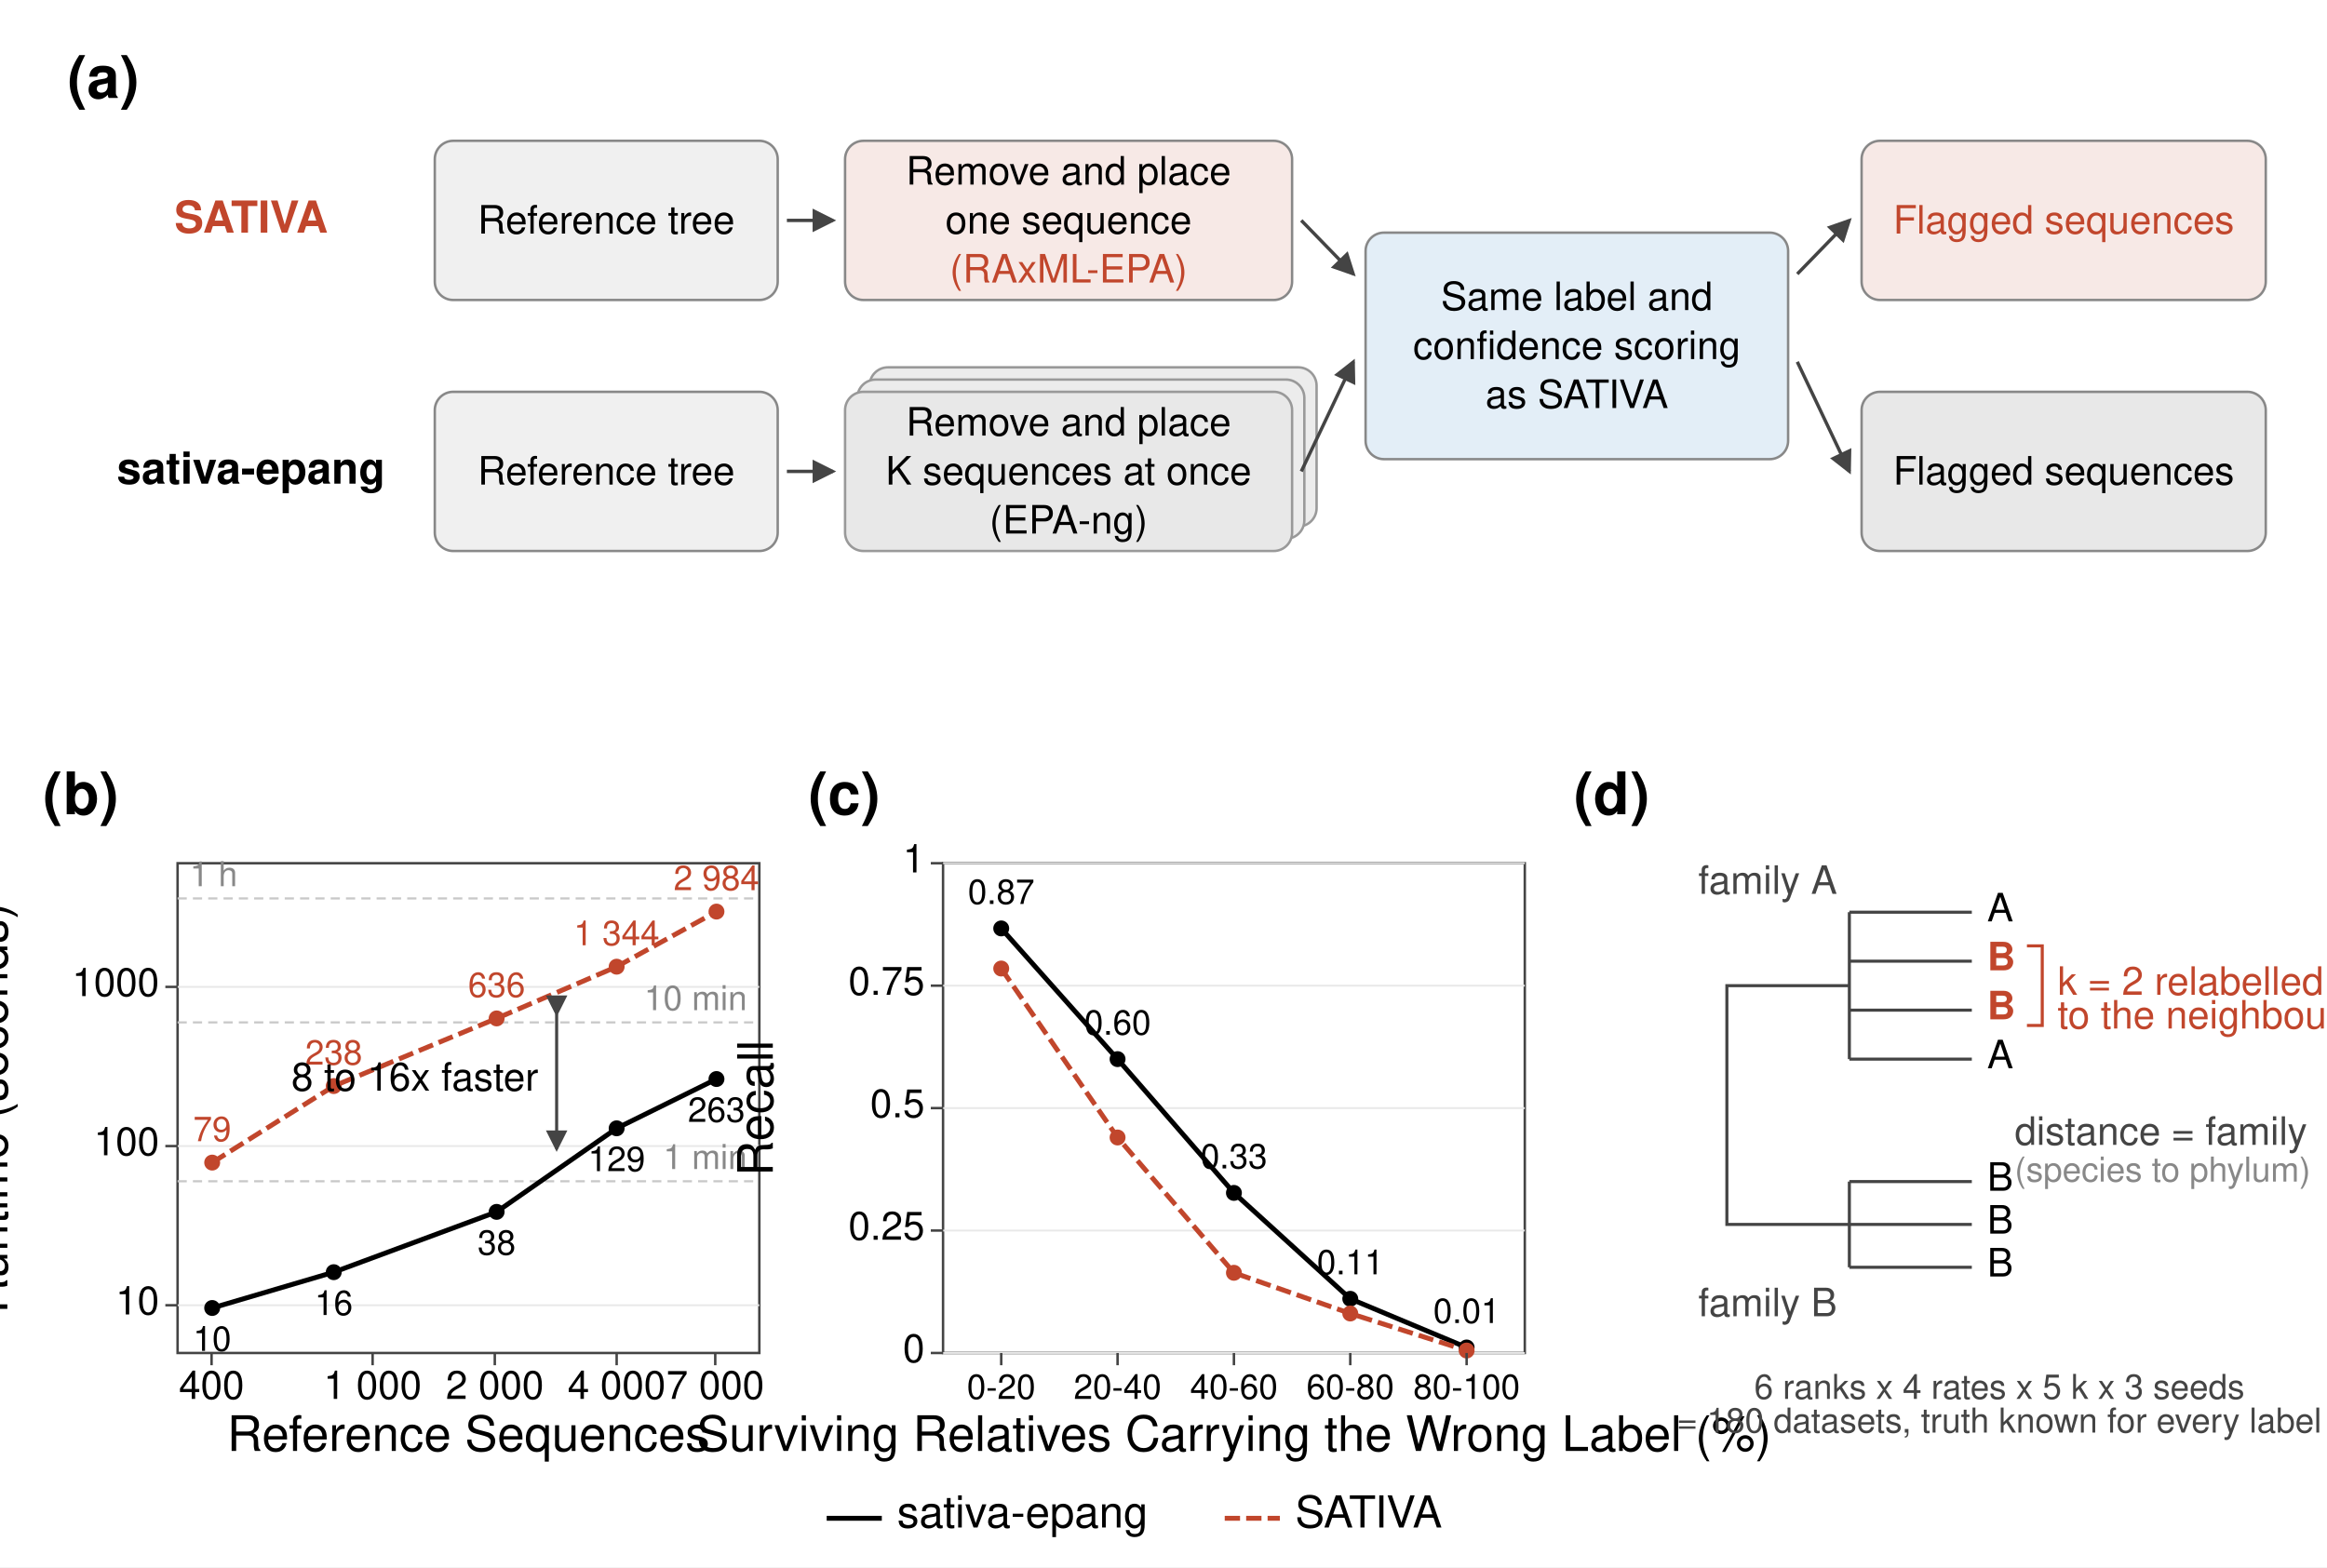
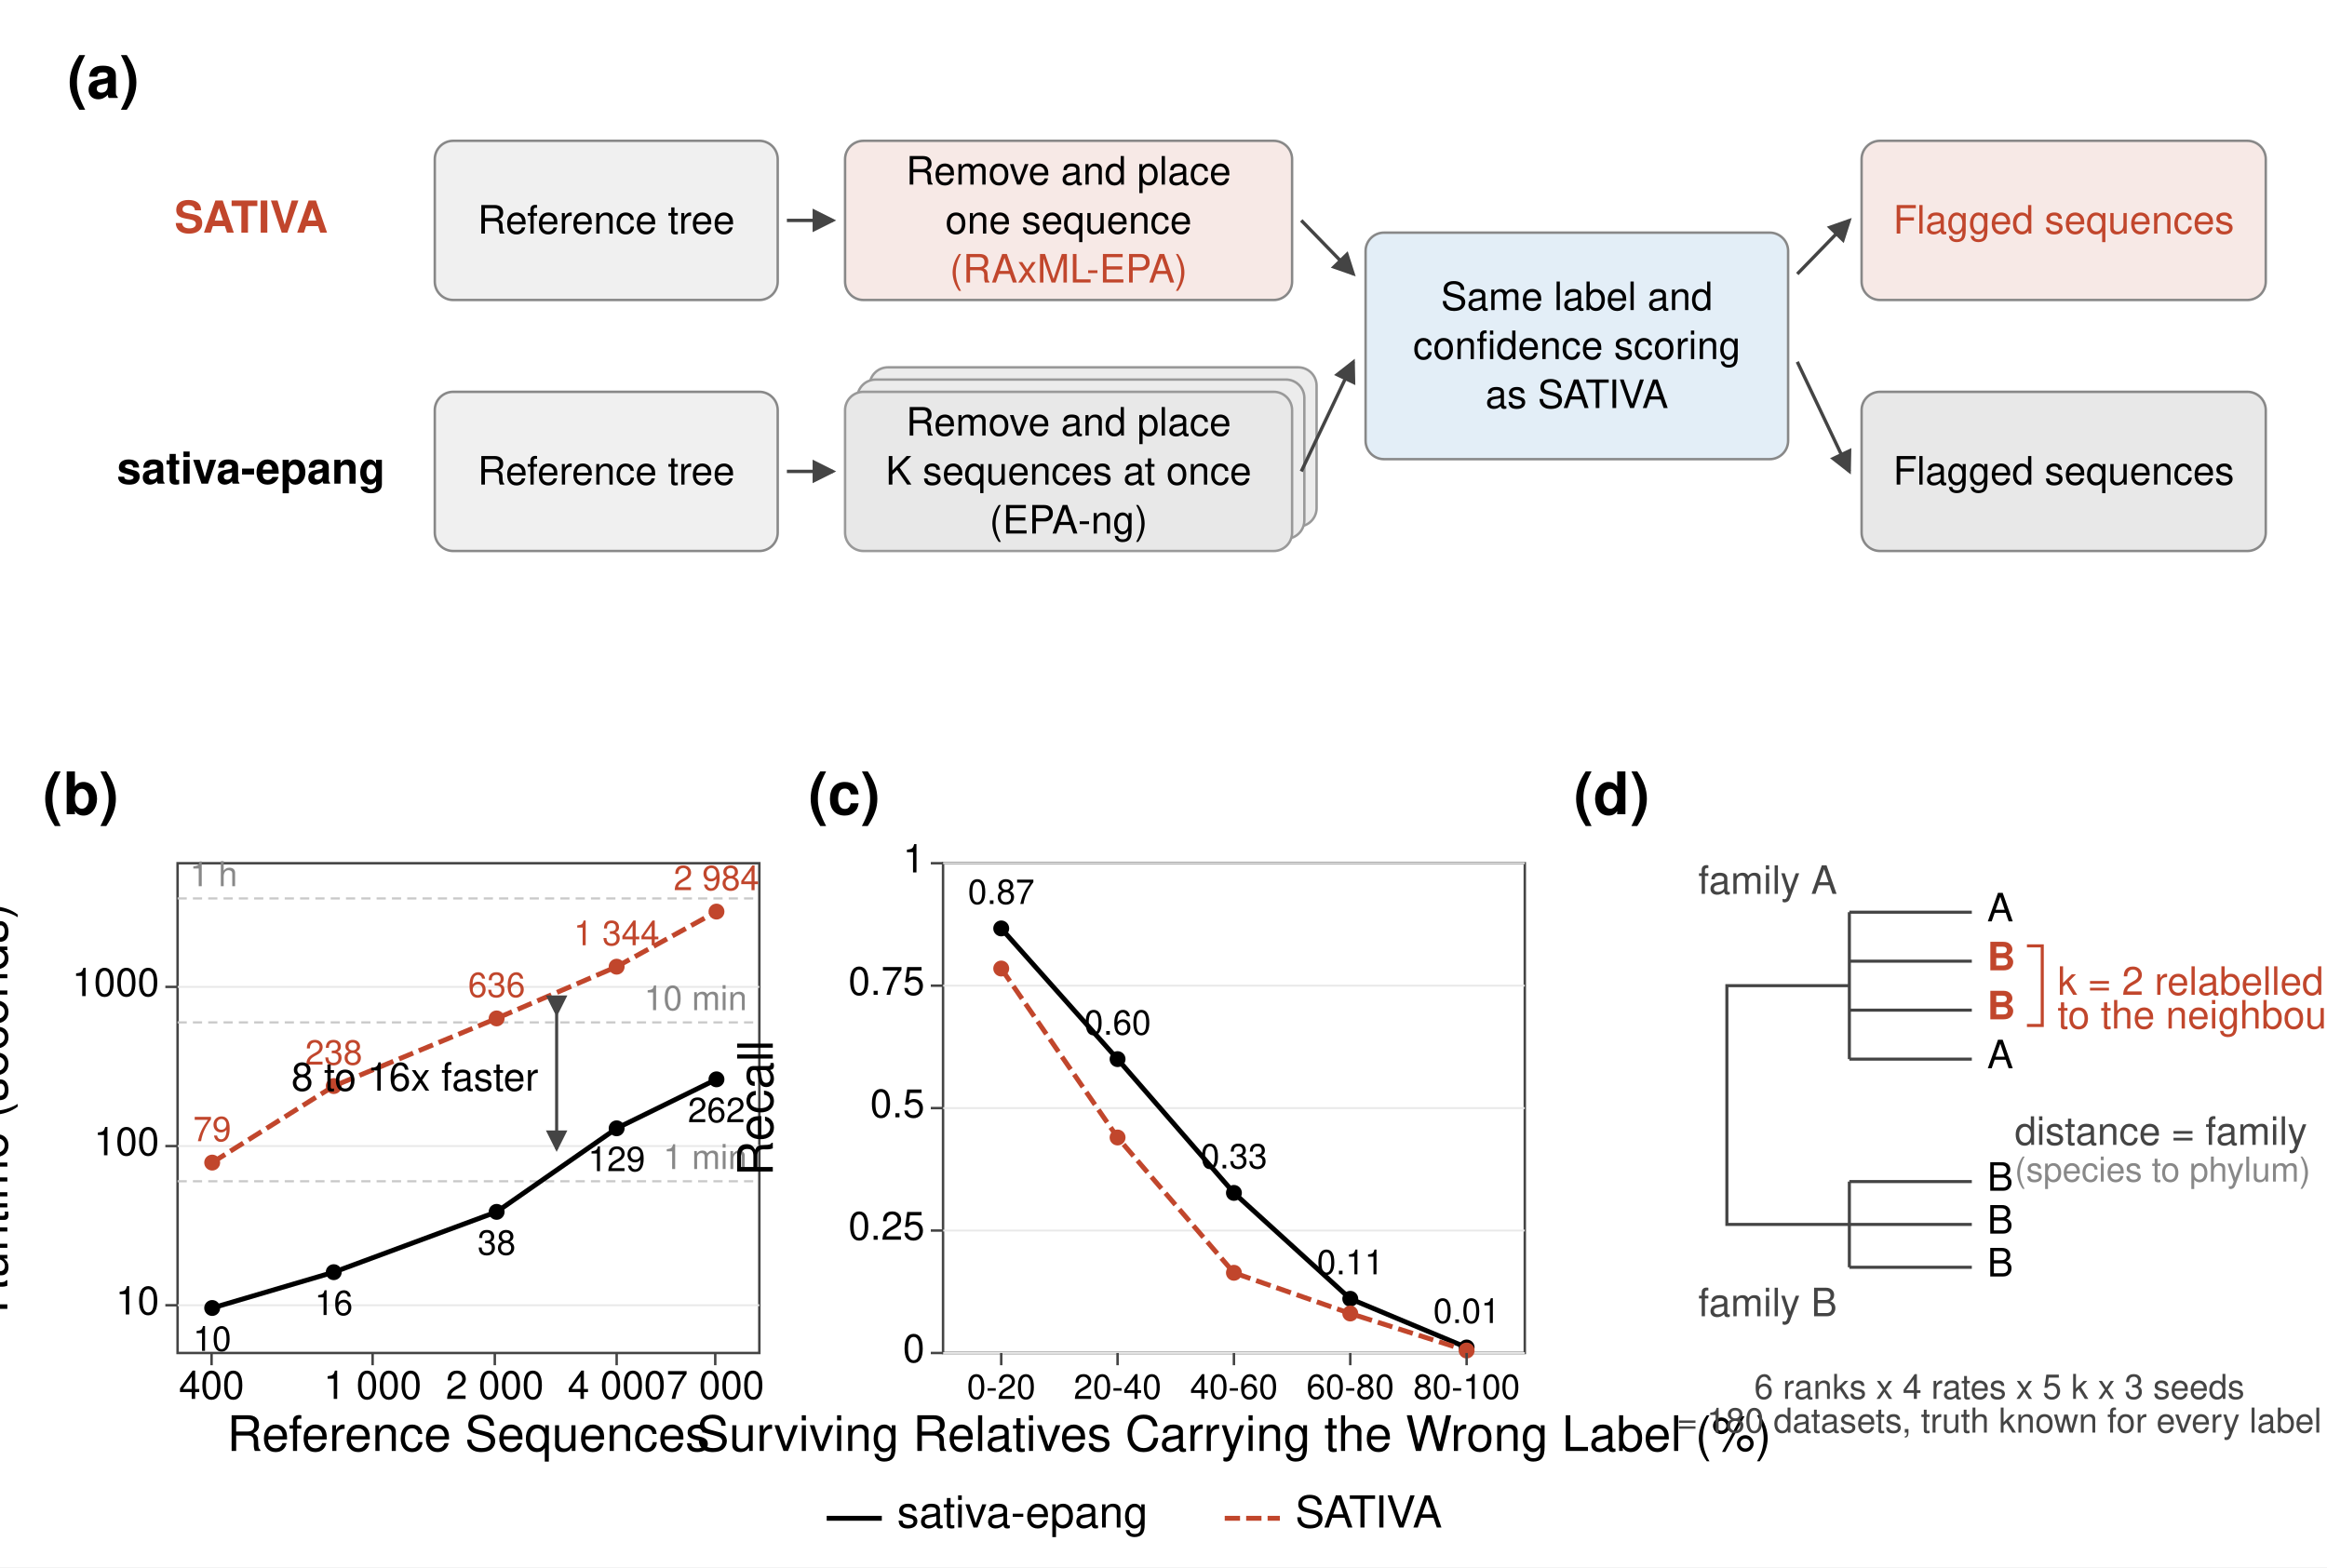
<svg xmlns="http://www.w3.org/2000/svg" width="760" height="512" viewBox="0 0 760 512" font-family="Helvetica,Arial,sans-serif">
  <rect width="760" height="512" fill="#fff" />
  <defs>
    <marker id="head" markerWidth="7" markerHeight="7" refX="6" refY="3.5" orient="auto">
      <path d="M0,0 L7,3.5 L0,7 z" fill="#444" />
    </marker>
  </defs>
  <text x="22.0" y="32.0" font-size="19.2" fill="#000" font-weight="bold" text-anchor="start">(a)</text>
  <text x="82.0" y="76.0" font-size="14.4" fill="#c1462c" font-weight="bold" text-anchor="middle">SATIVA</text>
  <text x="82.0" y="158.0" font-size="14.4" fill="#000000" font-weight="bold" text-anchor="middle">sativa-epang</text>
  <rect x="142" y="46" width="112" height="52" rx="6" fill="#f0f0f0" stroke="#888" stroke-width="0.8" />
  <text x="198.0" y="76.3" font-size="12.8" fill="#000" font-weight="normal" text-anchor="middle">Reference tree</text>
  <rect x="142" y="128" width="112" height="52" rx="6" fill="#f0f0f0" stroke="#888" stroke-width="0.8" />
  <text x="198.0" y="158.3" font-size="12.8" fill="#000" font-weight="normal" text-anchor="middle">Reference tree</text>
  <rect x="276" y="46" width="146" height="52" rx="6" fill="#f7e9e6" stroke="#888" stroke-width="0.8" />
  <text x="349.0" y="60.3" font-size="12.8" fill="#000" font-weight="normal" text-anchor="middle">Remove and place</text>
  <text x="349.0" y="76.3" font-size="12.8" fill="#000" font-weight="normal" text-anchor="middle">one sequence</text>
  <text x="349.0" y="92.3" font-size="12.8" fill="#c1462c" font-weight="normal" text-anchor="middle">(RAxML-EPA)</text>
  <rect x="284" y="120" width="146" height="52" rx="6" fill="#ececec" stroke="#999" stroke-width="0.8" />
  <rect x="280" y="124" width="146" height="52" rx="6" fill="#ececec" stroke="#999" stroke-width="0.8" />
  <rect x="276" y="128" width="146" height="52" rx="6" fill="#e8e8e8" stroke="#999" stroke-width="0.8" />
  <text x="349.0" y="142.3" font-size="12.8" fill="#000" font-weight="normal" text-anchor="middle">Remove and place</text>
  <text x="349.0" y="158.3" font-size="12.8" fill="#000" font-weight="normal" text-anchor="middle">K sequences at once</text>
  <text x="349.0" y="174.3" font-size="12.8" fill="#000000" font-weight="normal" text-anchor="middle">(EPA-ng)</text>
  <rect x="446" y="76.0" width="138" height="74" rx="6" fill="#e3eef7" stroke="#888" stroke-width="0.8" />
  <text x="515.0" y="101.3" font-size="12.8" fill="#000" font-weight="normal" text-anchor="middle">Same label and</text>
  <text x="515.0" y="117.3" font-size="12.8" fill="#000" font-weight="normal" text-anchor="middle">confidence scoring</text>
  <text x="515.0" y="133.3" font-size="12.8" fill="#000" font-weight="normal" text-anchor="middle">as SATIVA</text>
  <rect x="608" y="46" width="132" height="52" rx="6" fill="#f7e9e6" stroke="#888" stroke-width="0.8" />
  <text x="674.0" y="76.3" font-size="12.8" fill="#c1462c" font-weight="normal" text-anchor="middle">Flagged sequences</text>
  <rect x="608" y="128" width="132" height="52" rx="6" fill="#e8e8e8" stroke="#888" stroke-width="0.8" />
  <text x="674.0" y="158.3" font-size="12.8" fill="#000000" font-weight="normal" text-anchor="middle">Flagged sequences</text>
  <line x1="257.0" y1="72.0" x2="272.0" y2="72.0" stroke="#444" stroke-width="1.1" marker-end="url(#head)" />
  <line x1="425.0" y1="72.0" x2="442.0" y2="89.5" stroke="#444" stroke-width="1.1" marker-end="url(#head)" />
  <line x1="587.0" y1="89.5" x2="604.0" y2="72.0" stroke="#444" stroke-width="1.1" marker-end="url(#head)" />
  <line x1="257.0" y1="154.0" x2="272.0" y2="154.0" stroke="#444" stroke-width="1.1" marker-end="url(#head)" />
  <line x1="425.0" y1="154.0" x2="442.0" y2="118.2" stroke="#444" stroke-width="1.1" marker-end="url(#head)" />
  <line x1="587.0" y1="118.2" x2="604.0" y2="154.0" stroke="#444" stroke-width="1.1" marker-end="url(#head)" />
  <rect x="58" y="282" width="190" height="160" fill="none" stroke="#444" stroke-width="0.8" />
  <text x="14.0" y="266.0" font-size="19.2" fill="#000" font-weight="bold" text-anchor="start">(b)</text>
  <text x="153.0" y="474.0" font-size="16.0" fill="#000" font-weight="normal" text-anchor="middle">Reference Sequences</text>
  <text x="2.4" y="362.0" font-size="16.0" fill="#000" font-weight="normal" text-anchor="middle" transform="rotate(-90 2.4 362.0)">Runtime (seconds)</text>
  <line x1="69.1" y1="442" x2="69.1" y2="446" stroke="#444" stroke-width="0.8" />
  <text x="69.1" y="457.0" font-size="12.8" fill="#000" font-weight="normal" text-anchor="middle">400</text>
  <line x1="121.7" y1="442" x2="121.7" y2="446" stroke="#444" stroke-width="0.8" />
  <text x="121.7" y="457.0" font-size="12.8" fill="#000" font-weight="normal" text-anchor="middle">1 000</text>
  <line x1="161.6" y1="442" x2="161.6" y2="446" stroke="#444" stroke-width="0.8" />
  <text x="161.6" y="457.0" font-size="12.8" fill="#000" font-weight="normal" text-anchor="middle">2 000</text>
  <line x1="201.4" y1="442" x2="201.4" y2="446" stroke="#444" stroke-width="0.8" />
  <text x="201.4" y="457.0" font-size="12.8" fill="#000" font-weight="normal" text-anchor="middle">4 000</text>
  <line x1="233.6" y1="442" x2="233.6" y2="446" stroke="#444" stroke-width="0.8" />
  <text x="233.6" y="457.0" font-size="12.8" fill="#000" font-weight="normal" text-anchor="middle">7 000</text>
  <line x1="58" y1="426.4" x2="248" y2="426.4" stroke="#e8e8e8" stroke-width="0.6" />
  <line x1="54" y1="426.4" x2="58" y2="426.4" stroke="#444" stroke-width="0.8" />
  <text x="52.0" y="429.4" font-size="12.8" fill="#000" font-weight="normal" text-anchor="end">10</text>
  <line x1="58" y1="374.4" x2="248" y2="374.4" stroke="#e8e8e8" stroke-width="0.6" />
  <line x1="54" y1="374.4" x2="58" y2="374.4" stroke="#444" stroke-width="0.8" />
  <text x="52.0" y="377.4" font-size="12.8" fill="#000" font-weight="normal" text-anchor="end">100</text>
  <line x1="58" y1="322.4" x2="248" y2="322.4" stroke="#e8e8e8" stroke-width="0.6" />
  <line x1="54" y1="322.4" x2="58" y2="322.4" stroke="#444" stroke-width="0.8" />
  <text x="52.0" y="325.4" font-size="12.8" fill="#000" font-weight="normal" text-anchor="end">1000</text>
  <line x1="58" y1="385.9" x2="248" y2="385.9" stroke="#c8c8c8" stroke-width="0.7" stroke-dasharray="3 2" />
  <text x="244.0" y="381.9" font-size="11.2" fill="#888" font-weight="normal" text-anchor="end">1 min</text>
  <line x1="58" y1="334.0" x2="248" y2="334.0" stroke="#c8c8c8" stroke-width="0.7" stroke-dasharray="3 2" />
  <text x="244.0" y="330.0" font-size="11.2" fill="#888" font-weight="normal" text-anchor="end">10 min</text>
  <line x1="58" y1="293.5" x2="248" y2="293.5" stroke="#c8c8c8" stroke-width="0.7" stroke-dasharray="3 2" />
  <text x="62.0" y="289.5" font-size="11.2" fill="#888" font-weight="normal" text-anchor="start">1 h</text>
  <path d="M69.3,379.8 L109.0,354.8 L162.2,332.7 L201.4,315.8 L234.0,297.8" fill="none" stroke="#c1462c" stroke-width="1.6" stroke-dasharray="5 2" />
  <circle cx="69.3" cy="379.8" r="2.6" fill="#c1462c" />
  <circle cx="109.0" cy="354.8" r="2.6" fill="#c1462c" />
  <circle cx="162.2" cy="332.7" r="2.6" fill="#c1462c" />
  <circle cx="201.4" cy="315.8" r="2.6" fill="#c1462c" />
  <circle cx="234.0" cy="297.8" r="2.6" fill="#c1462c" />
-   <path d="M69.3,427.3 L109.0,415.6 L162.2,395.9 L201.4,368.6 L234.0,352.5" fill="none" stroke="#000000" stroke-width="1.6" />
+   <path d="M69.3,427.3 L109.0,415.6 L162.2,395.9 L201.4,368.6 L234.0,352.6" fill="none" stroke="#000000" stroke-width="1.6" />
  <circle cx="69.3" cy="427.3" r="2.6" fill="#000000" />
  <circle cx="109.0" cy="415.6" r="2.6" fill="#000000" />
  <circle cx="162.2" cy="395.9" r="2.6" fill="#000000" />
  <circle cx="201.4" cy="368.6" r="2.6" fill="#000000" />
-   <circle cx="234.0" cy="352.5" r="2.6" fill="#000000" />
+   <circle cx="234.0" cy="352.6" r="2.6" fill="#000000" />
  <text x="69.3" y="372.8" font-size="11.2" fill="#c1462c" font-weight="normal" text-anchor="middle">79</text>
  <text x="69.3" y="441.3" font-size="11.2" fill="#000000" font-weight="normal" text-anchor="middle">10</text>
  <text x="109.0" y="347.8" font-size="11.2" fill="#c1462c" font-weight="normal" text-anchor="middle">238</text>
  <text x="109.0" y="429.6" font-size="11.2" fill="#000000" font-weight="normal" text-anchor="middle">16</text>
  <text x="162.2" y="325.7" font-size="11.2" fill="#c1462c" font-weight="normal" text-anchor="middle">636</text>
  <text x="162.2" y="409.9" font-size="11.2" fill="#000000" font-weight="normal" text-anchor="middle">38</text>
  <text x="201.4" y="308.8" font-size="11.2" fill="#c1462c" font-weight="normal" text-anchor="middle">1 344</text>
  <text x="201.4" y="382.6" font-size="11.2" fill="#000000" font-weight="normal" text-anchor="middle">129</text>
  <text x="234.0" y="290.8" font-size="11.2" fill="#c1462c" font-weight="normal" text-anchor="middle">2 984</text>
-   <text x="234.0" y="366.5" font-size="11.2" fill="#000000" font-weight="normal" text-anchor="middle">263</text>
+   <text x="234.0" y="366.6" font-size="11.2" fill="#000000" font-weight="normal" text-anchor="middle">262</text>
  <line x1="181.8" y1="331.2" x2="181.8" y2="375.3" stroke="#444" stroke-width="1" marker-end="url(#head)" marker-start="url(#head)" />
  <text x="175.8" y="356.3" font-size="12.8" fill="#000" font-weight="normal" text-anchor="end">8 to 16x faster</text>
  <rect x="308" y="282" width="190" height="160" fill="none" stroke="#444" stroke-width="0.8" />
  <text x="264.0" y="266.0" font-size="19.2" fill="#000" font-weight="bold" text-anchor="start">(c)</text>
  <text x="403.0" y="474.0" font-size="16.0" fill="#000" font-weight="normal" text-anchor="middle">Surviving Relatives Carrying the Wrong Label (%)</text>
  <text x="252.4" y="362.0" font-size="16.0" fill="#000" font-weight="normal" text-anchor="middle" transform="rotate(-90 252.4 362.0)">Recall</text>
  <line x1="308" y1="442.0" x2="498" y2="442.0" stroke="#e8e8e8" stroke-width="0.6" />
  <line x1="304" y1="442.0" x2="308" y2="442.0" stroke="#444" stroke-width="0.8" />
  <text x="302.0" y="445.0" font-size="12.8" fill="#000" font-weight="normal" text-anchor="end">0</text>
  <line x1="308" y1="402.0" x2="498" y2="402.0" stroke="#e8e8e8" stroke-width="0.6" />
  <line x1="304" y1="402.0" x2="308" y2="402.0" stroke="#444" stroke-width="0.8" />
  <text x="302.0" y="405.0" font-size="12.8" fill="#000" font-weight="normal" text-anchor="end">0.25</text>
  <line x1="308" y1="362.0" x2="498" y2="362.0" stroke="#e8e8e8" stroke-width="0.6" />
  <line x1="304" y1="362.0" x2="308" y2="362.0" stroke="#444" stroke-width="0.8" />
  <text x="302.0" y="365.0" font-size="12.8" fill="#000" font-weight="normal" text-anchor="end">0.5</text>
  <line x1="308" y1="322.0" x2="498" y2="322.0" stroke="#e8e8e8" stroke-width="0.6" />
  <line x1="304" y1="322.0" x2="308" y2="322.0" stroke="#444" stroke-width="0.8" />
  <text x="302.0" y="325.0" font-size="12.8" fill="#000" font-weight="normal" text-anchor="end">0.75</text>
  <line x1="308" y1="282.0" x2="498" y2="282.0" stroke="#e8e8e8" stroke-width="0.6" />
  <line x1="304" y1="282.0" x2="308" y2="282.0" stroke="#444" stroke-width="0.8" />
  <text x="302.0" y="285.0" font-size="12.8" fill="#000" font-weight="normal" text-anchor="end">1</text>
  <path d="M327.0,303.3 L365.0,346.0 L403.0,389.7 L441.0,424.3 L479.0,440.2" fill="none" stroke="#000000" stroke-width="1.6" />
  <circle cx="327.0" cy="303.3" r="2.6" fill="#000000" />
  <circle cx="365.0" cy="346.0" r="2.6" fill="#000000" />
  <circle cx="403.0" cy="389.7" r="2.6" fill="#000000" />
  <circle cx="441.0" cy="424.3" r="2.6" fill="#000000" />
  <circle cx="479.0" cy="440.2" r="2.6" fill="#000000" />
  <text x="327.0" y="295.3" font-size="11.2" fill="#000000" font-weight="normal" text-anchor="middle">0.87</text>
  <text x="365.0" y="338.0" font-size="11.2" fill="#000000" font-weight="normal" text-anchor="middle">0.60</text>
  <text x="403.0" y="381.7" font-size="11.2" fill="#000000" font-weight="normal" text-anchor="middle">0.33</text>
  <text x="441.0" y="416.3" font-size="11.2" fill="#000000" font-weight="normal" text-anchor="middle">0.11</text>
  <text x="479.0" y="432.2" font-size="11.2" fill="#000000" font-weight="normal" text-anchor="middle">0.01</text>
  <path d="M327.0,316.4 L365.0,371.6 L403.0,415.8 L441.0,429.1 L479.0,441.2" fill="none" stroke="#c1462c" stroke-width="1.6" stroke-dasharray="5 2" />
  <circle cx="327.0" cy="316.4" r="2.6" fill="#c1462c" />
  <circle cx="365.0" cy="371.6" r="2.6" fill="#c1462c" />
  <circle cx="403.0" cy="415.8" r="2.6" fill="#c1462c" />
  <circle cx="441.0" cy="429.1" r="2.6" fill="#c1462c" />
  <circle cx="479.0" cy="441.2" r="2.6" fill="#c1462c" />
  <line x1="327.0" y1="442" x2="327.0" y2="446" stroke="#444" stroke-width="0.8" />
  <text x="327.0" y="457.0" font-size="11.2" fill="#000" font-weight="normal" text-anchor="middle">0-20</text>
  <line x1="365.0" y1="442" x2="365.0" y2="446" stroke="#444" stroke-width="0.8" />
  <text x="365.0" y="457.0" font-size="11.2" fill="#000" font-weight="normal" text-anchor="middle">20-40</text>
  <line x1="403.0" y1="442" x2="403.0" y2="446" stroke="#444" stroke-width="0.8" />
  <text x="403.0" y="457.0" font-size="11.2" fill="#000" font-weight="normal" text-anchor="middle">40-60</text>
  <line x1="441.0" y1="442" x2="441.0" y2="446" stroke="#444" stroke-width="0.8" />
  <text x="441.0" y="457.0" font-size="11.2" fill="#000" font-weight="normal" text-anchor="middle">60-80</text>
  <line x1="479.0" y1="442" x2="479.0" y2="446" stroke="#444" stroke-width="0.8" />
  <text x="479.0" y="457.0" font-size="11.2" fill="#000" font-weight="normal" text-anchor="middle">80-100</text>
  <text x="514.0" y="266.0" font-size="19.2" fill="#000" font-weight="bold" text-anchor="start">(d)</text>
  <path d="M564,358 V322 H604 M564,358 V400 H604" fill="none" stroke="#444" stroke-width="1" />
  <path d="M604,298 V346" fill="none" stroke="#444" stroke-width="1" />
  <path d="M604,386 V414" fill="none" stroke="#444" stroke-width="1" />
  <line x1="604" y1="298" x2="644" y2="298" stroke="#444" stroke-width="1" />
  <line x1="604" y1="314" x2="644" y2="314" stroke="#444" stroke-width="1" />
  <line x1="604" y1="330" x2="644" y2="330" stroke="#444" stroke-width="1" />
  <line x1="604" y1="346" x2="644" y2="346" stroke="#444" stroke-width="1" />
  <line x1="604" y1="386" x2="644" y2="386" stroke="#444" stroke-width="1" />
  <line x1="604" y1="400" x2="644" y2="400" stroke="#444" stroke-width="1" />
  <line x1="604" y1="414" x2="644" y2="414" stroke="#444" stroke-width="1" />
  <text x="600.0" y="292.0" font-size="12.8" fill="#444" font-weight="normal" text-anchor="end">family A</text>
  <text x="600.0" y="430.0" font-size="12.8" fill="#444" font-weight="normal" text-anchor="end">family B</text>
  <text x="649.0" y="301.0" font-size="12.8" fill="#000" font-weight="normal" text-anchor="start">A</text>
  <text x="649.0" y="317.0" font-size="12.8" fill="#c1462c" font-weight="bold" text-anchor="start">B</text>
  <text x="649.0" y="333.0" font-size="12.8" fill="#c1462c" font-weight="bold" text-anchor="start">B</text>
  <text x="649.0" y="349.0" font-size="12.8" fill="#000" font-weight="normal" text-anchor="start">A</text>
  <text x="649.0" y="389.0" font-size="12.8" fill="#000" font-weight="normal" text-anchor="start">B</text>
  <text x="649.0" y="403.0" font-size="12.8" fill="#000" font-weight="normal" text-anchor="start">B</text>
  <text x="649.0" y="417.0" font-size="12.8" fill="#000" font-weight="normal" text-anchor="start">B</text>
  <path d="M662,309 H667 V335 H662" fill="none" stroke="#c1462c" stroke-width="1" />
  <text x="672.0" y="325.0" font-size="12.8" fill="#c1462c" font-weight="normal" text-anchor="start">k = 2 relabelled</text>
  <text x="672.0" y="336.0" font-size="12.8" fill="#c1462c" font-weight="normal" text-anchor="start">to the neighbour</text>
  <text x="658.0" y="374.0" font-size="12.8" fill="#444" font-weight="normal" text-anchor="start">distance = family</text>
  <text x="658.0" y="386.0" font-size="11.2" fill="#888" font-weight="normal" text-anchor="start">(species to phylum)</text>
  <text x="653.0" y="457.0" font-size="11.2" fill="#444" font-weight="normal" text-anchor="middle">6 ranks  x  4 rates  x  5 k  x  3 seeds</text>
  <text x="653.0" y="468.0" font-size="11.2" fill="#444" font-weight="normal" text-anchor="middle">= 180 datasets, truth known for every label</text>
  <line x1="270.0" y1="496.0" x2="288.0" y2="496.0" stroke="#000000" stroke-width="1.6" />
  <text x="293.0" y="499.0" font-size="14.4" fill="#000" font-weight="normal" text-anchor="start">sativa-epang</text>
  <line x1="400.0" y1="496.0" x2="418.0" y2="496.0" stroke="#c1462c" stroke-width="1.6" stroke-dasharray="5 2" />
  <text x="423.0" y="499.0" font-size="14.4" fill="#000" font-weight="normal" text-anchor="start">SATIVA</text>
</svg>
